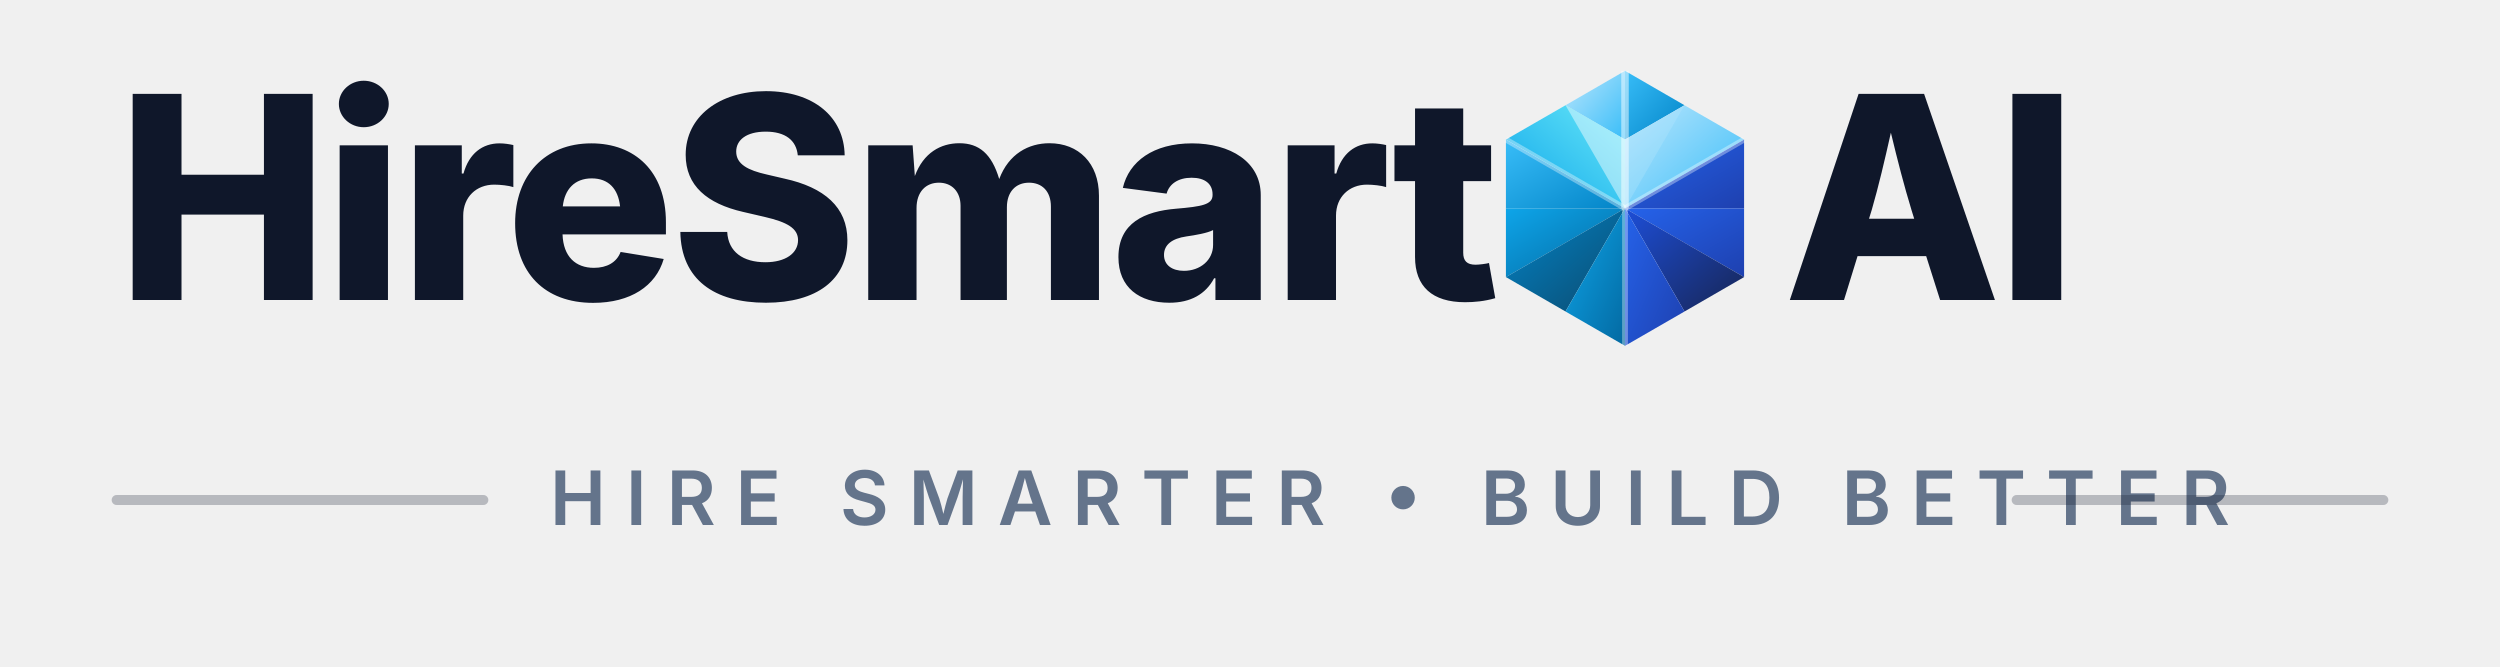
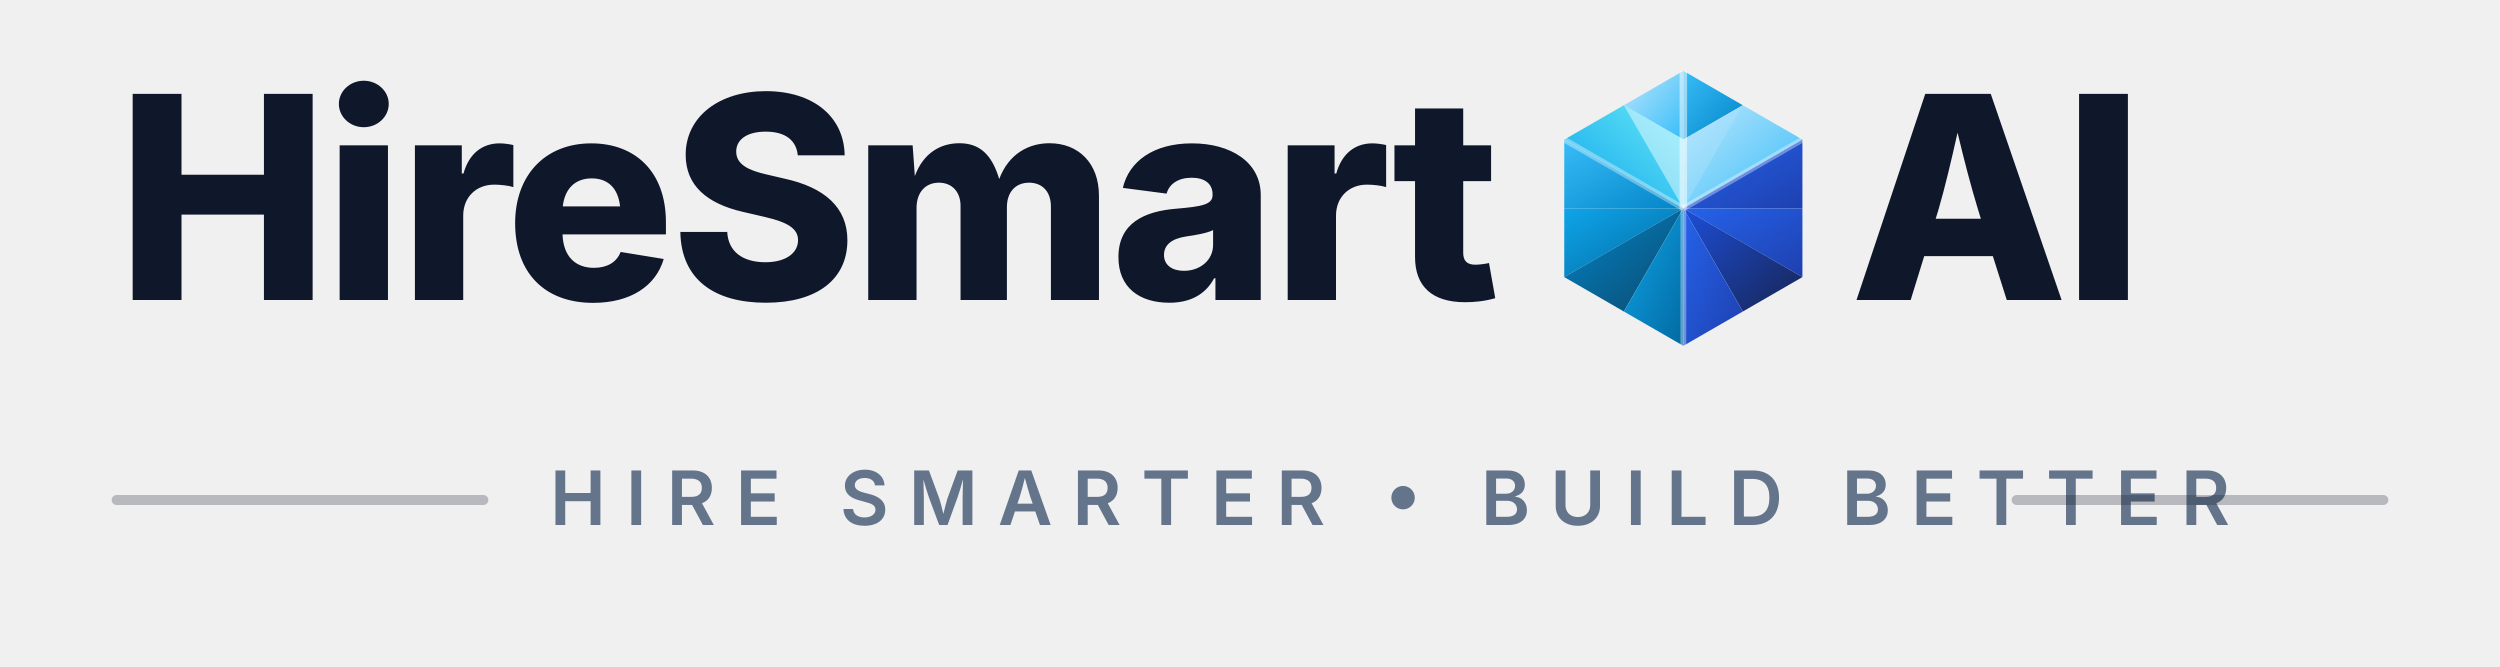
<svg xmlns="http://www.w3.org/2000/svg" viewBox="0 0 300 80" width="300" height="80" role="img" aria-label="HireSmart AI — Hire Smarter • Build Better">
  <defs>
    <linearGradient id="hs-full-cyan-top-dark" x1="0%" y1="0%" x2="100%" y2="100%">
      <stop offset="0%" stop-color="#bae6fd" />
      <stop offset="100%" stop-color="#38bdf8" />
    </linearGradient>
    <linearGradient id="hs-full-cyan-mid-dark" x1="0%" y1="0%" x2="100%" y2="100%">
      <stop offset="0%" stop-color="#38bdf8" />
      <stop offset="100%" stop-color="#0284c7" />
    </linearGradient>
    <linearGradient id="hs-full-cyan-glow-dark" x1="100%" y1="0%" x2="0%" y2="100%">
      <stop offset="0%" stop-color="#67e8f9" />
      <stop offset="100%" stop-color="#0ea5e9" />
    </linearGradient>
    <linearGradient id="hs-full-blue-left-dark" x1="0%" y1="0%" x2="100%" y2="100%">
      <stop offset="0%" stop-color="#0ea5e9" />
      <stop offset="100%" stop-color="#0369a1" />
    </linearGradient>
    <linearGradient id="hs-full-blue-deep-dark" x1="0%" y1="0%" x2="100%" y2="100%">
      <stop offset="0%" stop-color="#0284c7" />
      <stop offset="100%" stop-color="#0c4a6e" />
    </linearGradient>
    <linearGradient id="hs-full-blue-right-dark" x1="0%" y1="0%" x2="100%" y2="100%">
      <stop offset="0%" stop-color="#2563eb" />
      <stop offset="100%" stop-color="#1e40af" />
    </linearGradient>
    <linearGradient id="hs-full-blue-dark-dark" x1="0%" y1="0%" x2="100%" y2="100%">
      <stop offset="0%" stop-color="#1d4ed8" />
      <stop offset="100%" stop-color="#172554" />
    </linearGradient>
  </defs>
  <g id="hiresmart-brand-artwork">
    <text x="14" y="36" font-family="Inter, system-ui, -apple-system, BlinkMacSystemFont, 'Segoe UI', Roboto, sans-serif" font-size="34" font-weight="800" letter-spacing="-0.6" fill="#0f172a">HireSmart</text>
    <g id="diamond-cube">
-       <polygon points="195,8.50 187.86,12.63 195,16.75" fill="url(#hs-full-cyan-top-dark)" />
-       <polygon points="195,8.50 202.14,12.63 195,16.75" fill="url(#hs-full-cyan-mid-dark)" />
-       <polygon points="187.86,12.63 180.71,16.75 195,25.00 195,16.75" fill="url(#hs-full-cyan-glow-dark)" />
-       <polygon points="202.14,12.63 209.29,16.75 195,25.00 195,16.75" fill="url(#hs-full-cyan-top-dark)" />
-       <polygon points="180.71,16.75 180.71,25.00 195,25.00" fill="url(#hs-full-cyan-mid-dark)" />
-       <polygon points="180.71,25.00 180.71,33.25 187.86,29.13 195,25.00" fill="url(#hs-full-blue-left-dark)" />
-       <polygon points="180.71,33.25 187.86,37.38 195,25.00" fill="url(#hs-full-blue-deep-dark)" />
-       <polygon points="187.86,37.38 195,41.50 195,25.00" fill="url(#hs-full-blue-left-dark)" />
-       <polygon points="209.29,16.75 209.29,25.00 195,25.00" fill="url(#hs-full-blue-right-dark)" />
-       <polygon points="209.29,25.00 209.29,33.25 202.14,29.13 195,25.00" fill="url(#hs-full-blue-right-dark)" />
-       <polygon points="209.29,33.25 202.14,37.38 195,25.00" fill="url(#hs-full-blue-dark-dark)" />
-       <polygon points="202.14,37.38 195,41.50 195,25.00" fill="url(#hs-full-blue-right-dark)" />
-       <polygon points="195,16.75 195,25.00 187.86,12.63" fill="#ffffff" opacity="0.45" />
-       <polygon points="195,16.75 195,25.00 202.14,12.63" fill="#bae6fd" opacity="0.3" />
-       <line x1="195" y1="8.50" x2="195" y2="25.00" stroke="#ffffff" stroke-width="0.9" stroke-opacity="0.5" />
-       <line x1="180.71" y1="16.75" x2="195" y2="25.00" stroke="#ffffff" stroke-width="0.7" stroke-opacity="0.35" />
-       <line x1="209.29" y1="16.75" x2="195" y2="25.00" stroke="#ffffff" stroke-width="0.7" stroke-opacity="0.35" />
-       <line x1="195" y1="41.50" x2="195" y2="25.00" stroke="#ffffff" stroke-width="0.7" stroke-opacity="0.35" />
+       <polygon points="202,8.50 194.86,12.63 202,16.75" fill="url(#hs-full-cyan-top-dark)" />
+       <polygon points="202,8.50 209.14,12.63 202,16.75" fill="url(#hs-full-cyan-mid-dark)" />
+       <polygon points="194.86,12.63 187.71,16.75 202,25.00 202,16.75" fill="url(#hs-full-cyan-glow-dark)" />
+       <polygon points="209.14,12.63 216.29,16.75 202,25.00 202,16.75" fill="url(#hs-full-cyan-top-dark)" />
+       <polygon points="187.71,16.75 187.71,25.00 202,25.00" fill="url(#hs-full-cyan-mid-dark)" />
+       <polygon points="187.71,25.00 187.71,33.25 194.86,29.13 202,25.00" fill="url(#hs-full-blue-left-dark)" />
+       <polygon points="187.71,33.25 194.86,37.38 202,25.00" fill="url(#hs-full-blue-deep-dark)" />
+       <polygon points="194.86,37.38 202,41.50 202,25.00" fill="url(#hs-full-blue-left-dark)" />
+       <polygon points="216.29,16.75 216.29,25.00 202,25.00" fill="url(#hs-full-blue-right-dark)" />
+       <polygon points="216.29,25.00 216.29,33.25 209.14,29.13 202,25.00" fill="url(#hs-full-blue-right-dark)" />
+       <polygon points="216.29,33.25 209.14,37.38 202,25.00" fill="url(#hs-full-blue-dark-dark)" />
+       <polygon points="209.14,37.38 202,41.50 202,25.00" fill="url(#hs-full-blue-right-dark)" />
+       <polygon points="202,16.75 202,25.00 194.86,12.63" fill="#ffffff" opacity="0.45" />
+       <polygon points="202,16.75 202,25.00 209.14,12.63" fill="#bae6fd" opacity="0.3" />
+       <line x1="202" y1="8.50" x2="202" y2="25.00" stroke="#ffffff" stroke-width="0.9" stroke-opacity="0.5" />
+       <line x1="187.71" y1="16.75" x2="202" y2="25.00" stroke="#ffffff" stroke-width="0.7" stroke-opacity="0.35" />
+       <line x1="216.29" y1="16.75" x2="202" y2="25.00" stroke="#ffffff" stroke-width="0.7" stroke-opacity="0.35" />
+       <line x1="202" y1="41.50" x2="202" y2="25.00" stroke="#ffffff" stroke-width="0.7" stroke-opacity="0.35" />
    </g>
-     <text x="214" y="36" font-family="Inter, system-ui, -apple-system, BlinkMacSystemFont, 'Segoe UI', Roboto, sans-serif" font-size="34" font-weight="800" letter-spacing="-0.6" fill="#0f172a">AI</text>
+     <text x="222" y="36" font-family="Inter, system-ui, -apple-system, BlinkMacSystemFont, 'Segoe UI', Roboto, sans-serif" font-size="34" font-weight="800" letter-spacing="-0.6" fill="#0f172a">AI</text>
    <line x1="14" y1="60" x2="58" y2="60" stroke="rgba(15, 23, 42, 0.25)" stroke-width="1.2" stroke-linecap="round" />
    <text x="66" y="63" font-family="Inter, system-ui, -apple-system, BlinkMacSystemFont, 'Segoe UI', Roboto, sans-serif" font-size="9" font-weight="600" letter-spacing="2.4" fill="#64748b">HIRE SMARTER  •  BUILD BETTER</text>
    <line x1="242" y1="60" x2="286" y2="60" stroke="rgba(15, 23, 42, 0.25)" stroke-width="1.2" stroke-linecap="round" />
  </g>
</svg>
